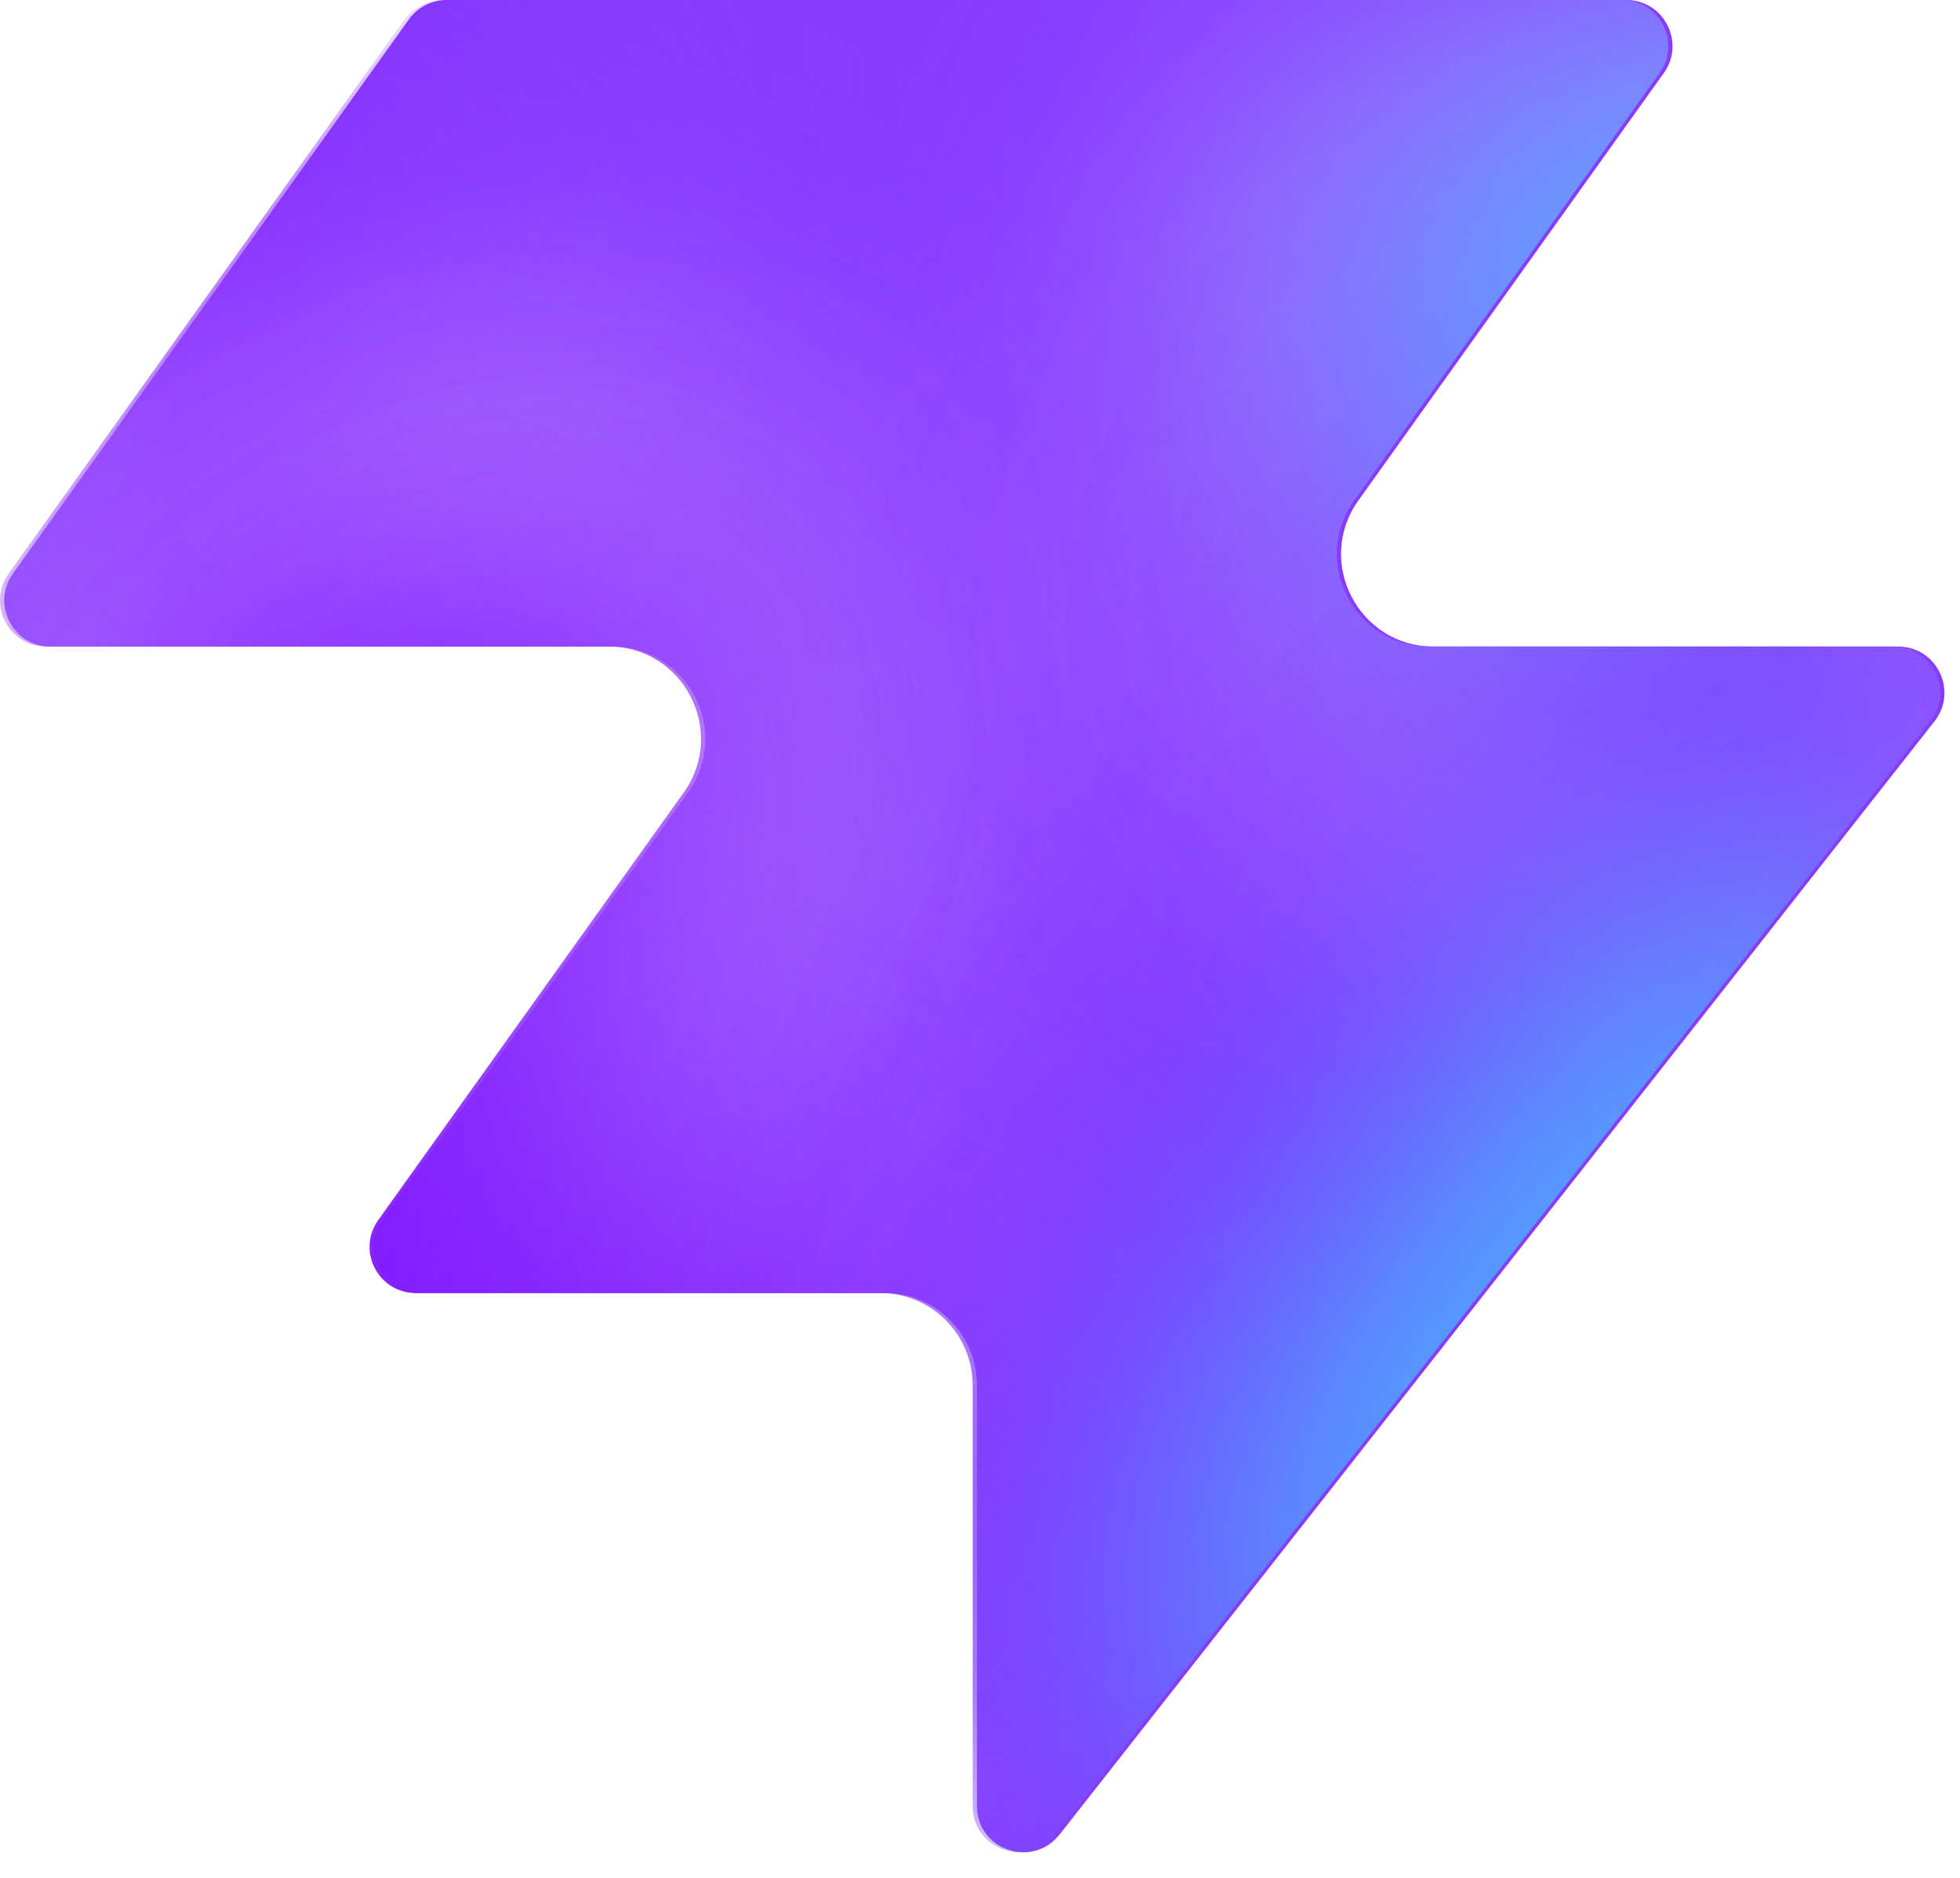
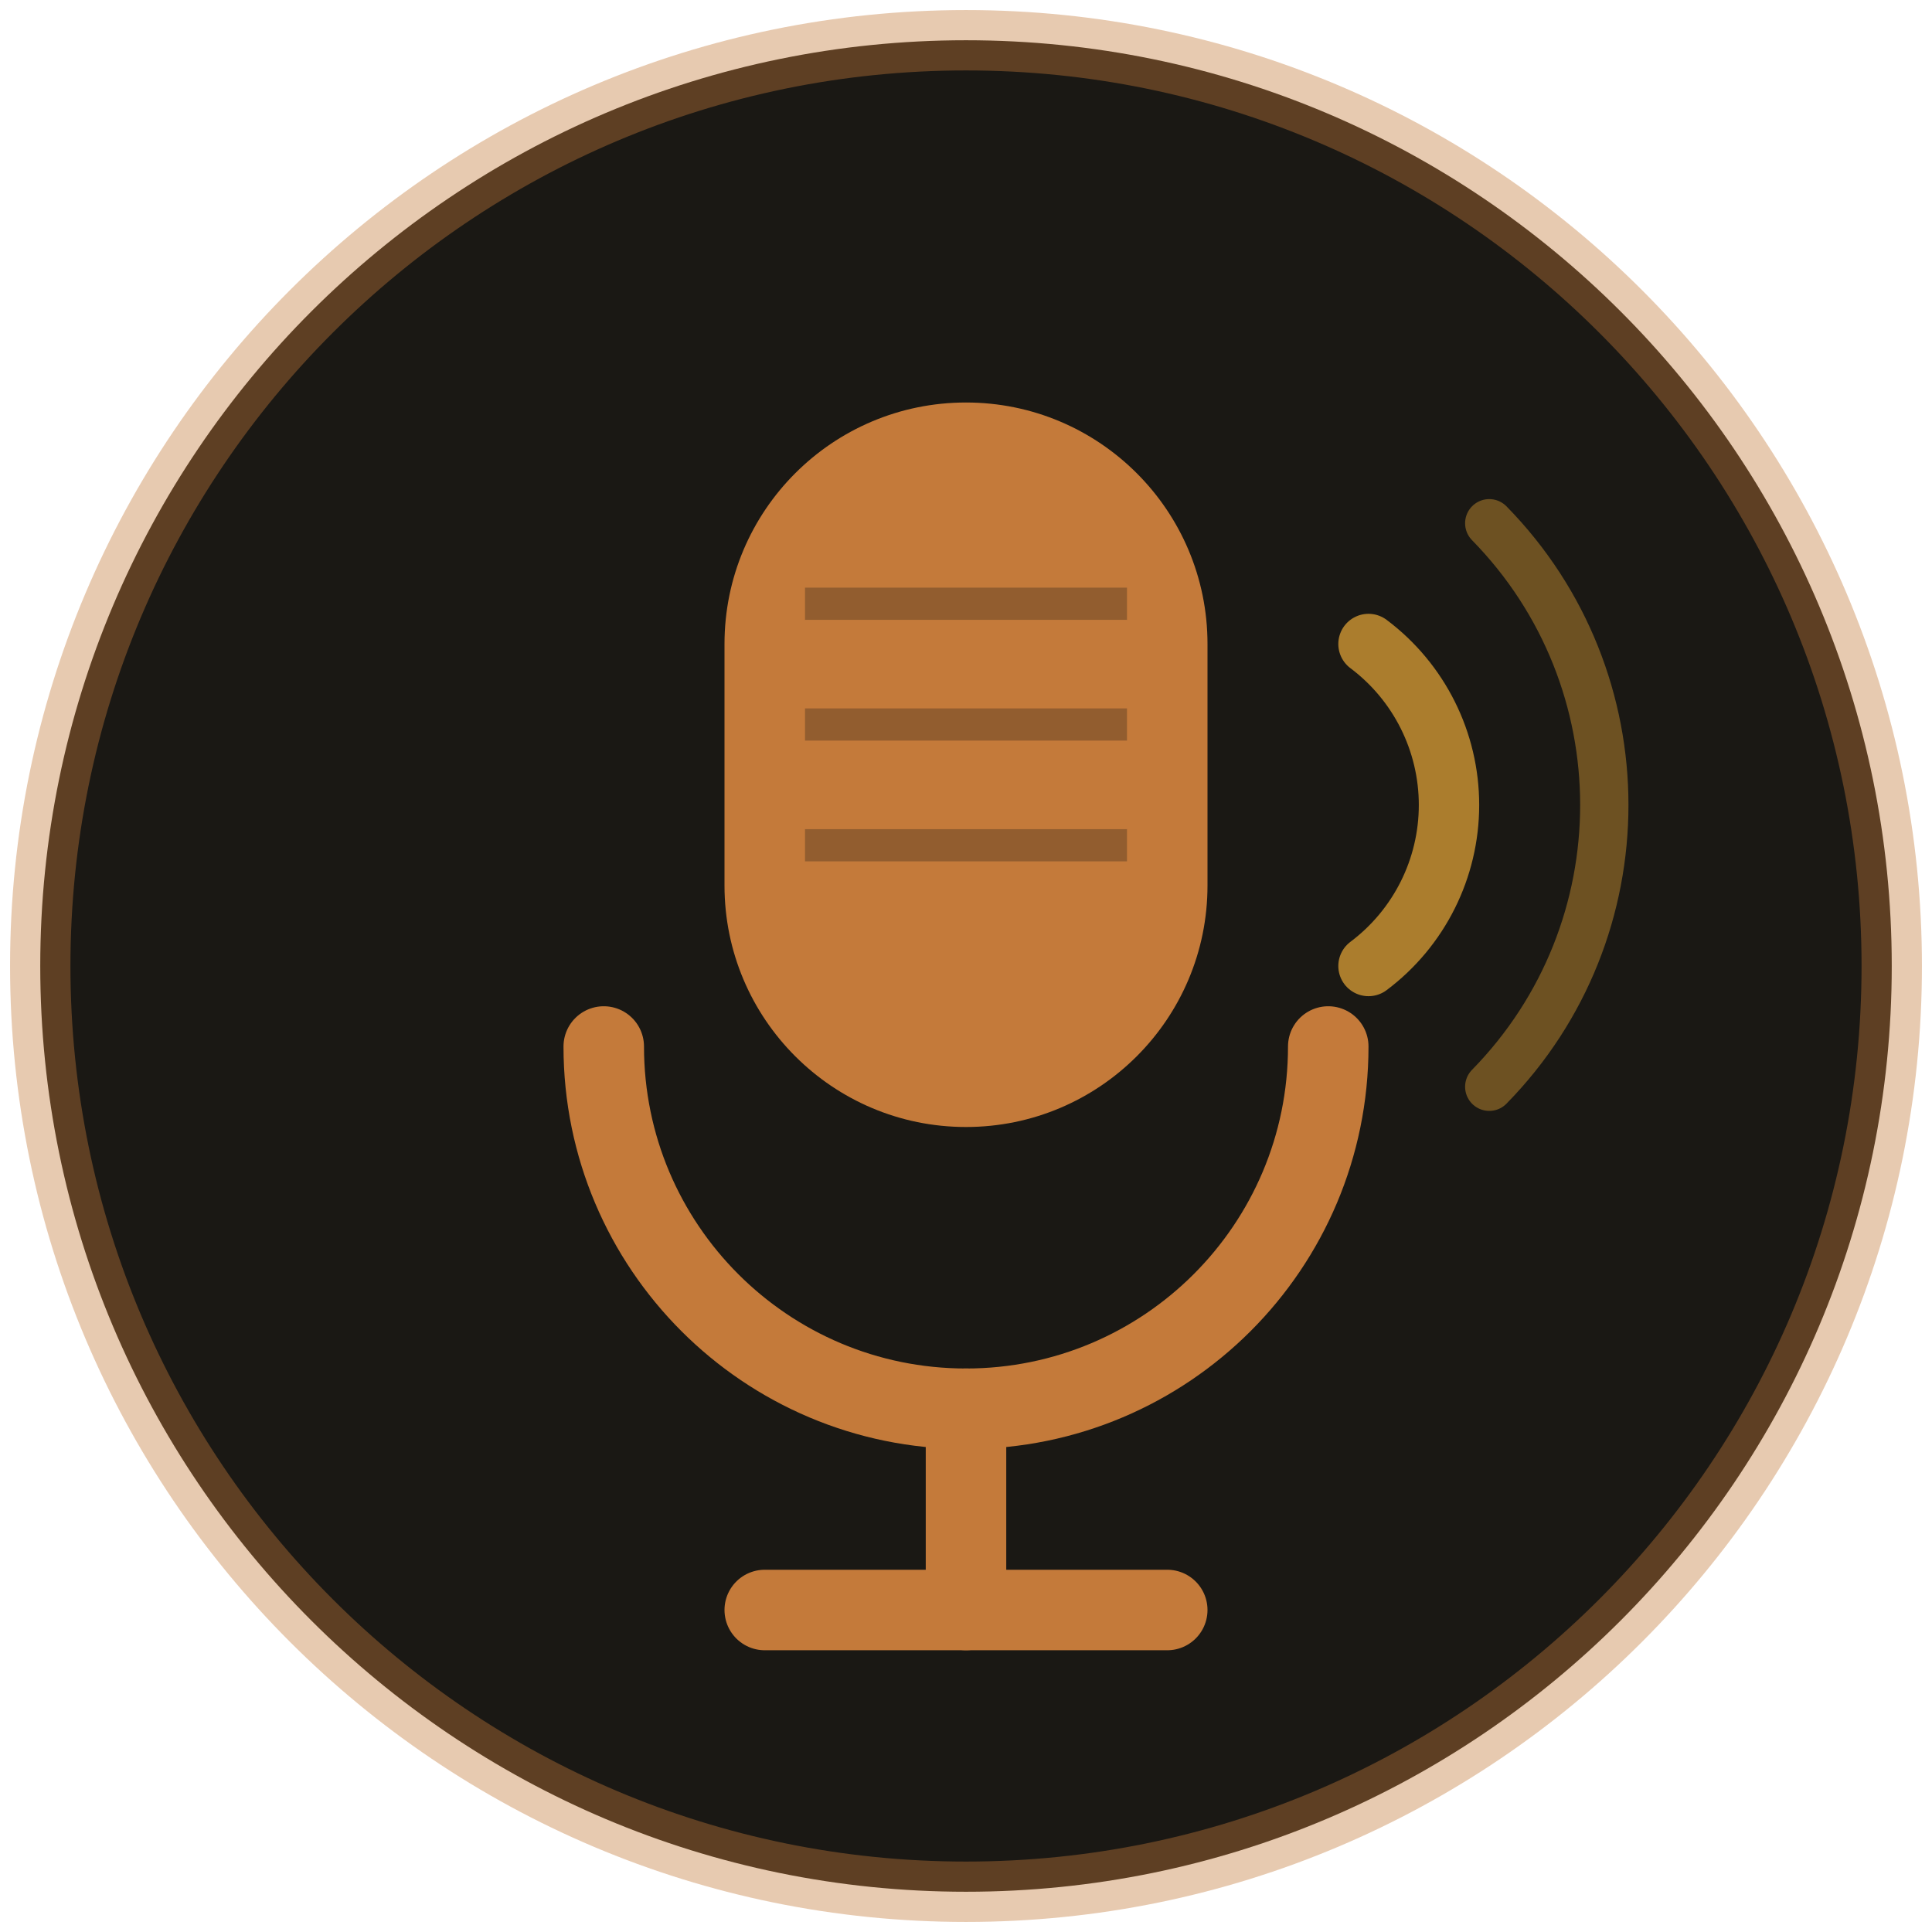
- <svg xmlns="http://www.w3.org/2000/svg" width="48" height="46" fill="none" viewBox="0 0 48 46">
-   <path fill="#863bff" d="M25.946 44.938c-.664.845-2.021.375-2.021-.698V33.937a2.26 2.26 0 0 0-2.262-2.262H10.287c-.92 0-1.456-1.04-.92-1.788l7.48-10.471c1.07-1.497 0-3.578-1.842-3.578H1.237c-.92 0-1.456-1.04-.92-1.788L10.013.474c.214-.297.556-.474.92-.474h28.894c.92 0 1.456 1.04.92 1.788l-7.48 10.471c-1.07 1.498 0 3.579 1.842 3.579h11.377c.943 0 1.473 1.088.89 1.83L25.947 44.94z" style="fill:#863bff;fill:color(display-p3 .525 .23 1);fill-opacity:1" />
-   <mask id="a" width="48" height="46" x="0" y="0" maskUnits="userSpaceOnUse" style="mask-type:alpha">
-     <path fill="#000" d="M25.842 44.938c-.664.844-2.021.375-2.021-.698V33.937a2.26 2.26 0 0 0-2.262-2.262H10.183c-.92 0-1.456-1.04-.92-1.788l7.48-10.471c1.07-1.498 0-3.579-1.842-3.579H1.133c-.92 0-1.456-1.04-.92-1.787L9.91.473c.214-.297.556-.474.92-.474h28.894c.92 0 1.456 1.04.92 1.788l-7.48 10.471c-1.07 1.498 0 3.578 1.842 3.578h11.377c.943 0 1.473 1.088.89 1.832L25.843 44.94z" style="fill:#000;fill-opacity:1" />
-   </mask>
-   <g mask="url(#a)">
-     <g filter="url(#b)">
-       <ellipse cx="5.508" cy="14.704" fill="#ede6ff" rx="5.508" ry="14.704" style="fill:#ede6ff;fill:color(display-p3 .927 .903 1);fill-opacity:1" transform="matrix(.00324 1 1 -.00324 -4.47 31.516)" />
-     </g>
-     <g filter="url(#c)">
-       <ellipse cx="10.399" cy="29.851" fill="#ede6ff" rx="10.399" ry="29.851" style="fill:#ede6ff;fill:color(display-p3 .927 .903 1);fill-opacity:1" transform="matrix(.00324 1 1 -.00324 -39.328 7.883)" />
-     </g>
-     <g filter="url(#d)">
-       <ellipse cx="5.508" cy="30.487" fill="#7e14ff" rx="5.508" ry="30.487" style="fill:#7e14ff;fill:color(display-p3 .492 .077 1);fill-opacity:1" transform="rotate(89.814 -25.913 -14.639)scale(1 -1)" />
-     </g>
-     <g filter="url(#e)">
-       <ellipse cx="5.508" cy="30.599" fill="#7e14ff" rx="5.508" ry="30.599" style="fill:#7e14ff;fill:color(display-p3 .492 .077 1);fill-opacity:1" transform="rotate(89.814 -32.644 -3.334)scale(1 -1)" />
-     </g>
-     <g filter="url(#f)">
-       <ellipse cx="5.508" cy="30.599" fill="#7e14ff" rx="5.508" ry="30.599" style="fill:#7e14ff;fill:color(display-p3 .492 .077 1);fill-opacity:1" transform="matrix(.00324 1 1 -.00324 -34.34 30.47)" />
-     </g>
-     <g filter="url(#g)">
-       <ellipse cx="14.072" cy="22.078" fill="#ede6ff" rx="14.072" ry="22.078" style="fill:#ede6ff;fill:color(display-p3 .927 .903 1);fill-opacity:1" transform="rotate(93.35 24.506 48.493)scale(-1 1)" />
-     </g>
-     <g filter="url(#h)">
-       <ellipse cx="3.47" cy="21.501" fill="#7e14ff" rx="3.47" ry="21.501" style="fill:#7e14ff;fill:color(display-p3 .492 .077 1);fill-opacity:1" transform="rotate(89.009 28.708 47.59)scale(-1 1)" />
-     </g>
-     <g filter="url(#i)">
-       <ellipse cx="3.47" cy="21.501" fill="#7e14ff" rx="3.47" ry="21.501" style="fill:#7e14ff;fill:color(display-p3 .492 .077 1);fill-opacity:1" transform="rotate(89.009 28.708 47.59)scale(-1 1)" />
-     </g>
-     <g filter="url(#j)">
-       <ellipse cx=".387" cy="8.972" fill="#7e14ff" rx="4.407" ry="29.108" style="fill:#7e14ff;fill:color(display-p3 .492 .077 1);fill-opacity:1" transform="rotate(39.51 .387 8.972)" />
-     </g>
-     <g filter="url(#k)">
-       <ellipse cx="47.523" cy="-6.092" fill="#7e14ff" rx="4.407" ry="29.108" style="fill:#7e14ff;fill:color(display-p3 .492 .077 1);fill-opacity:1" transform="rotate(37.892 47.523 -6.092)" />
-     </g>
-     <g filter="url(#l)">
-       <ellipse cx="41.412" cy="6.333" fill="#47bfff" rx="5.971" ry="9.665" style="fill:#47bfff;fill:color(display-p3 .28 .748 1);fill-opacity:1" transform="rotate(37.892 41.412 6.333)" />
-     </g>
-     <g filter="url(#m)">
-       <ellipse cx="-1.879" cy="38.332" fill="#7e14ff" rx="4.407" ry="29.108" style="fill:#7e14ff;fill:color(display-p3 .492 .077 1);fill-opacity:1" transform="rotate(37.892 -1.88 38.332)" />
-     </g>
-     <g filter="url(#n)">
-       <ellipse cx="-1.879" cy="38.332" fill="#7e14ff" rx="4.407" ry="29.108" style="fill:#7e14ff;fill:color(display-p3 .492 .077 1);fill-opacity:1" transform="rotate(37.892 -1.88 38.332)" />
-     </g>
-     <g filter="url(#o)">
-       <ellipse cx="35.651" cy="29.907" fill="#7e14ff" rx="4.407" ry="29.108" style="fill:#7e14ff;fill:color(display-p3 .492 .077 1);fill-opacity:1" transform="rotate(37.892 35.651 29.907)" />
-     </g>
-     <g filter="url(#p)">
-       <ellipse cx="38.418" cy="32.4" fill="#47bfff" rx="5.971" ry="15.297" style="fill:#47bfff;fill:color(display-p3 .28 .748 1);fill-opacity:1" transform="rotate(37.892 38.418 32.4)" />
-     </g>
-   </g>
-   <defs>
-     <filter id="b" width="60.045" height="41.654" x="-19.77" y="16.149" color-interpolation-filters="sRGB" filterUnits="userSpaceOnUse">
-       <feFlood flood-opacity="0" result="BackgroundImageFix" />
-       <feBlend in="SourceGraphic" in2="BackgroundImageFix" result="shape" />
-       <feGaussianBlur result="effect1_foregroundBlur_2002_17158" stdDeviation="7.659" />
-     </filter>
-     <filter id="c" width="90.34" height="51.437" x="-54.613" y="-7.533" color-interpolation-filters="sRGB" filterUnits="userSpaceOnUse">
-       <feFlood flood-opacity="0" result="BackgroundImageFix" />
-       <feBlend in="SourceGraphic" in2="BackgroundImageFix" result="shape" />
-       <feGaussianBlur result="effect1_foregroundBlur_2002_17158" stdDeviation="7.659" />
-     </filter>
-     <filter id="d" width="79.355" height="29.4" x="-49.64" y="2.03" color-interpolation-filters="sRGB" filterUnits="userSpaceOnUse">
-       <feFlood flood-opacity="0" result="BackgroundImageFix" />
-       <feBlend in="SourceGraphic" in2="BackgroundImageFix" result="shape" />
-       <feGaussianBlur result="effect1_foregroundBlur_2002_17158" stdDeviation="4.596" />
-     </filter>
-     <filter id="e" width="79.579" height="29.4" x="-45.045" y="20.029" color-interpolation-filters="sRGB" filterUnits="userSpaceOnUse">
-       <feFlood flood-opacity="0" result="BackgroundImageFix" />
-       <feBlend in="SourceGraphic" in2="BackgroundImageFix" result="shape" />
-       <feGaussianBlur result="effect1_foregroundBlur_2002_17158" stdDeviation="4.596" />
-     </filter>
-     <filter id="f" width="79.579" height="29.4" x="-43.513" y="21.178" color-interpolation-filters="sRGB" filterUnits="userSpaceOnUse">
-       <feFlood flood-opacity="0" result="BackgroundImageFix" />
-       <feBlend in="SourceGraphic" in2="BackgroundImageFix" result="shape" />
-       <feGaussianBlur result="effect1_foregroundBlur_2002_17158" stdDeviation="4.596" />
-     </filter>
-     <filter id="g" width="74.749" height="58.852" x="15.756" y="-17.901" color-interpolation-filters="sRGB" filterUnits="userSpaceOnUse">
-       <feFlood flood-opacity="0" result="BackgroundImageFix" />
-       <feBlend in="SourceGraphic" in2="BackgroundImageFix" result="shape" />
-       <feGaussianBlur result="effect1_foregroundBlur_2002_17158" stdDeviation="7.659" />
-     </filter>
-     <filter id="h" width="61.377" height="25.362" x="23.548" y="2.284" color-interpolation-filters="sRGB" filterUnits="userSpaceOnUse">
-       <feFlood flood-opacity="0" result="BackgroundImageFix" />
-       <feBlend in="SourceGraphic" in2="BackgroundImageFix" result="shape" />
-       <feGaussianBlur result="effect1_foregroundBlur_2002_17158" stdDeviation="4.596" />
-     </filter>
-     <filter id="i" width="61.377" height="25.362" x="23.548" y="2.284" color-interpolation-filters="sRGB" filterUnits="userSpaceOnUse">
-       <feFlood flood-opacity="0" result="BackgroundImageFix" />
-       <feBlend in="SourceGraphic" in2="BackgroundImageFix" result="shape" />
-       <feGaussianBlur result="effect1_foregroundBlur_2002_17158" stdDeviation="4.596" />
-     </filter>
-     <filter id="j" width="56.045" height="63.649" x="-27.636" y="-22.853" color-interpolation-filters="sRGB" filterUnits="userSpaceOnUse">
-       <feFlood flood-opacity="0" result="BackgroundImageFix" />
-       <feBlend in="SourceGraphic" in2="BackgroundImageFix" result="shape" />
-       <feGaussianBlur result="effect1_foregroundBlur_2002_17158" stdDeviation="4.596" />
-     </filter>
-     <filter id="k" width="54.814" height="64.646" x="20.116" y="-38.415" color-interpolation-filters="sRGB" filterUnits="userSpaceOnUse">
-       <feFlood flood-opacity="0" result="BackgroundImageFix" />
-       <feBlend in="SourceGraphic" in2="BackgroundImageFix" result="shape" />
-       <feGaussianBlur result="effect1_foregroundBlur_2002_17158" stdDeviation="4.596" />
-     </filter>
-     <filter id="l" width="33.541" height="35.313" x="24.641" y="-11.323" color-interpolation-filters="sRGB" filterUnits="userSpaceOnUse">
-       <feFlood flood-opacity="0" result="BackgroundImageFix" />
-       <feBlend in="SourceGraphic" in2="BackgroundImageFix" result="shape" />
-       <feGaussianBlur result="effect1_foregroundBlur_2002_17158" stdDeviation="4.596" />
-     </filter>
-     <filter id="m" width="54.814" height="64.646" x="-29.286" y="6.009" color-interpolation-filters="sRGB" filterUnits="userSpaceOnUse">
-       <feFlood flood-opacity="0" result="BackgroundImageFix" />
-       <feBlend in="SourceGraphic" in2="BackgroundImageFix" result="shape" />
-       <feGaussianBlur result="effect1_foregroundBlur_2002_17158" stdDeviation="4.596" />
-     </filter>
-     <filter id="n" width="54.814" height="64.646" x="-29.286" y="6.009" color-interpolation-filters="sRGB" filterUnits="userSpaceOnUse">
-       <feFlood flood-opacity="0" result="BackgroundImageFix" />
-       <feBlend in="SourceGraphic" in2="BackgroundImageFix" result="shape" />
-       <feGaussianBlur result="effect1_foregroundBlur_2002_17158" stdDeviation="4.596" />
-     </filter>
-     <filter id="o" width="54.814" height="64.646" x="8.244" y="-2.416" color-interpolation-filters="sRGB" filterUnits="userSpaceOnUse">
-       <feFlood flood-opacity="0" result="BackgroundImageFix" />
-       <feBlend in="SourceGraphic" in2="BackgroundImageFix" result="shape" />
-       <feGaussianBlur result="effect1_foregroundBlur_2002_17158" stdDeviation="4.596" />
-     </filter>
-     <filter id="p" width="39.409" height="43.623" x="18.713" y="10.588" color-interpolation-filters="sRGB" filterUnits="userSpaceOnUse">
-       <feFlood flood-opacity="0" result="BackgroundImageFix" />
-       <feBlend in="SourceGraphic" in2="BackgroundImageFix" result="shape" />
-       <feGaussianBlur result="effect1_foregroundBlur_2002_17158" stdDeviation="4.596" />
-     </filter>
-   </defs>
+ <svg xmlns="http://www.w3.org/2000/svg" width="48" height="48" viewBox="0 0 48 48" fill="none">
+   <circle cx="24" cy="24" r="23" fill="#1a1814" />
+   <circle cx="24" cy="24" r="23" stroke="#c47a3a" stroke-width="1.5" opacity="0.4" />
+   <rect x="18" y="10" width="12" height="18" rx="6" fill="#c47a3a" />
+   <line x1="20" y1="15" x2="28" y2="15" stroke="#1a1814" stroke-width="0.8" opacity="0.3" />
+   <line x1="20" y1="18" x2="28" y2="18" stroke="#1a1814" stroke-width="0.8" opacity="0.3" />
+   <line x1="20" y1="21" x2="28" y2="21" stroke="#1a1814" stroke-width="0.8" opacity="0.3" />
+   <path d="M15 26a9 9 0 0 0 18 0" stroke="#c47a3a" stroke-width="2" fill="none" stroke-linecap="round" />
+   <line x1="24" y1="35" x2="24" y2="40" stroke="#c47a3a" stroke-width="2" stroke-linecap="round" />
+   <line x1="19" y1="40" x2="29" y2="40" stroke="#c47a3a" stroke-width="2" stroke-linecap="round" />
+   <path d="M34 16a5 5 0 0 1 0 8" stroke="#e8a838" stroke-width="1.5" fill="none" stroke-linecap="round" opacity="0.7" />
+   <path d="M37 13a10 10 0 0 1 0 14" stroke="#e8a838" stroke-width="1.2" fill="none" stroke-linecap="round" opacity="0.4" />
</svg>
